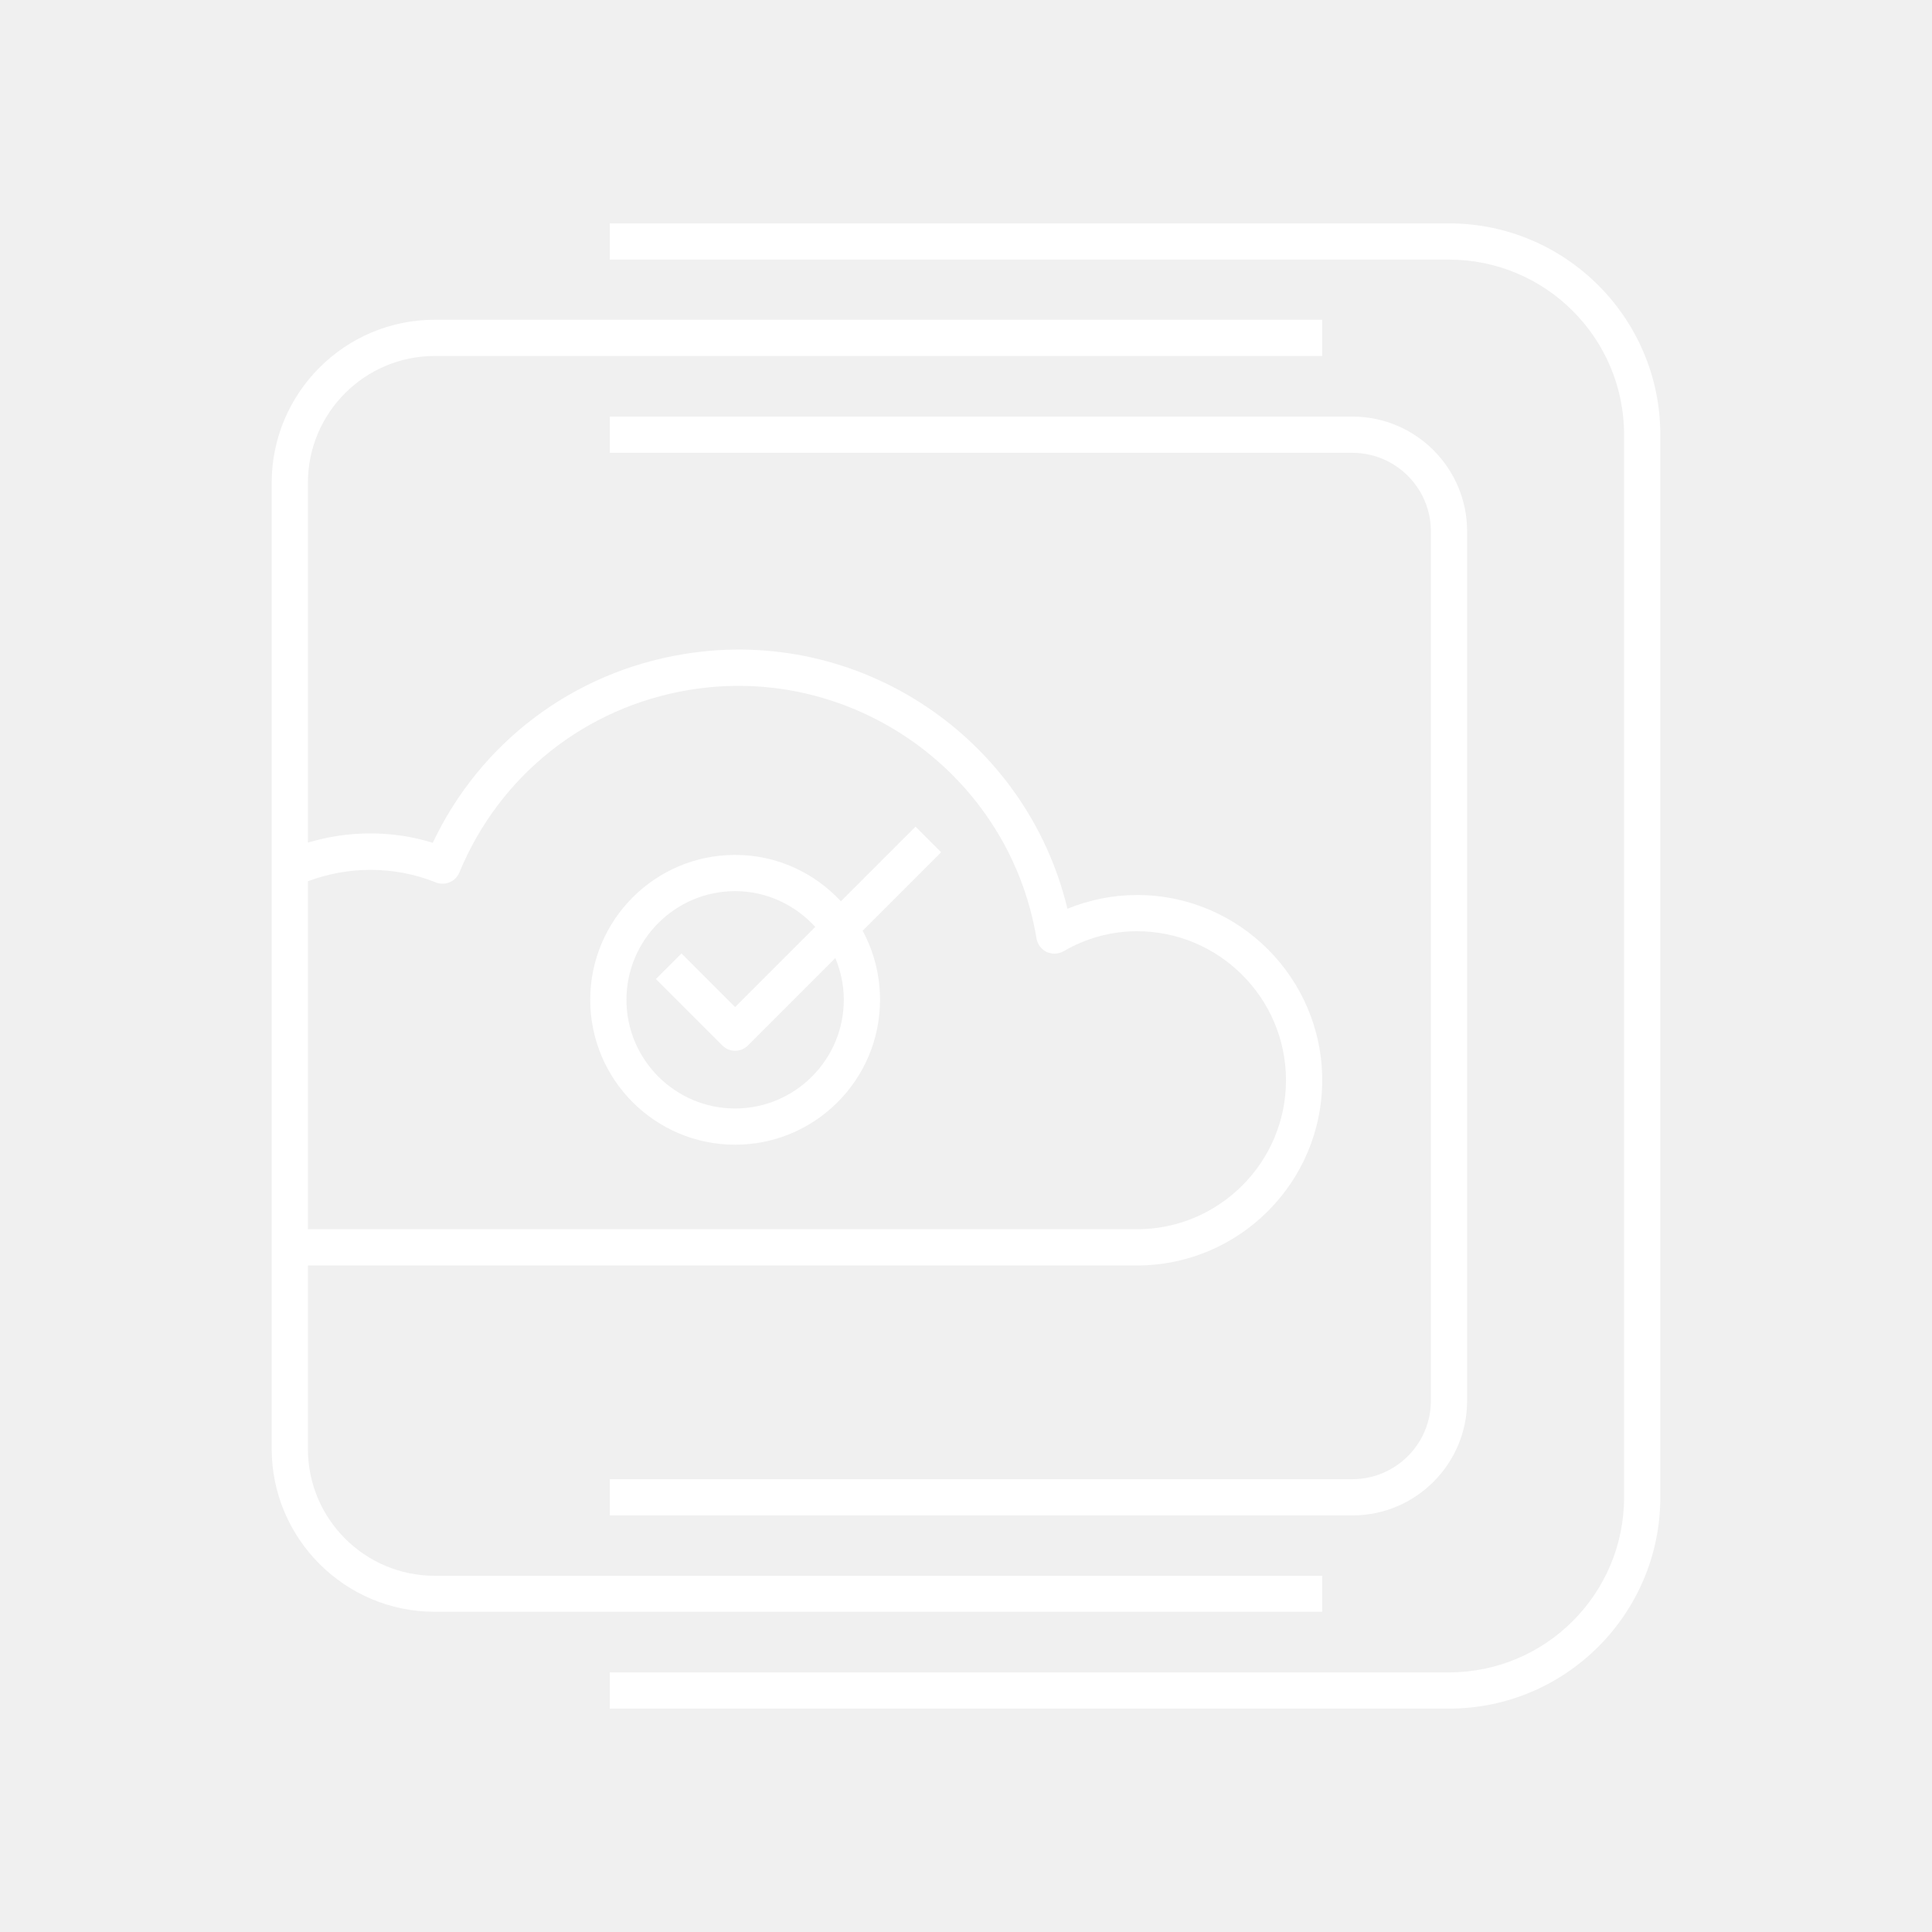
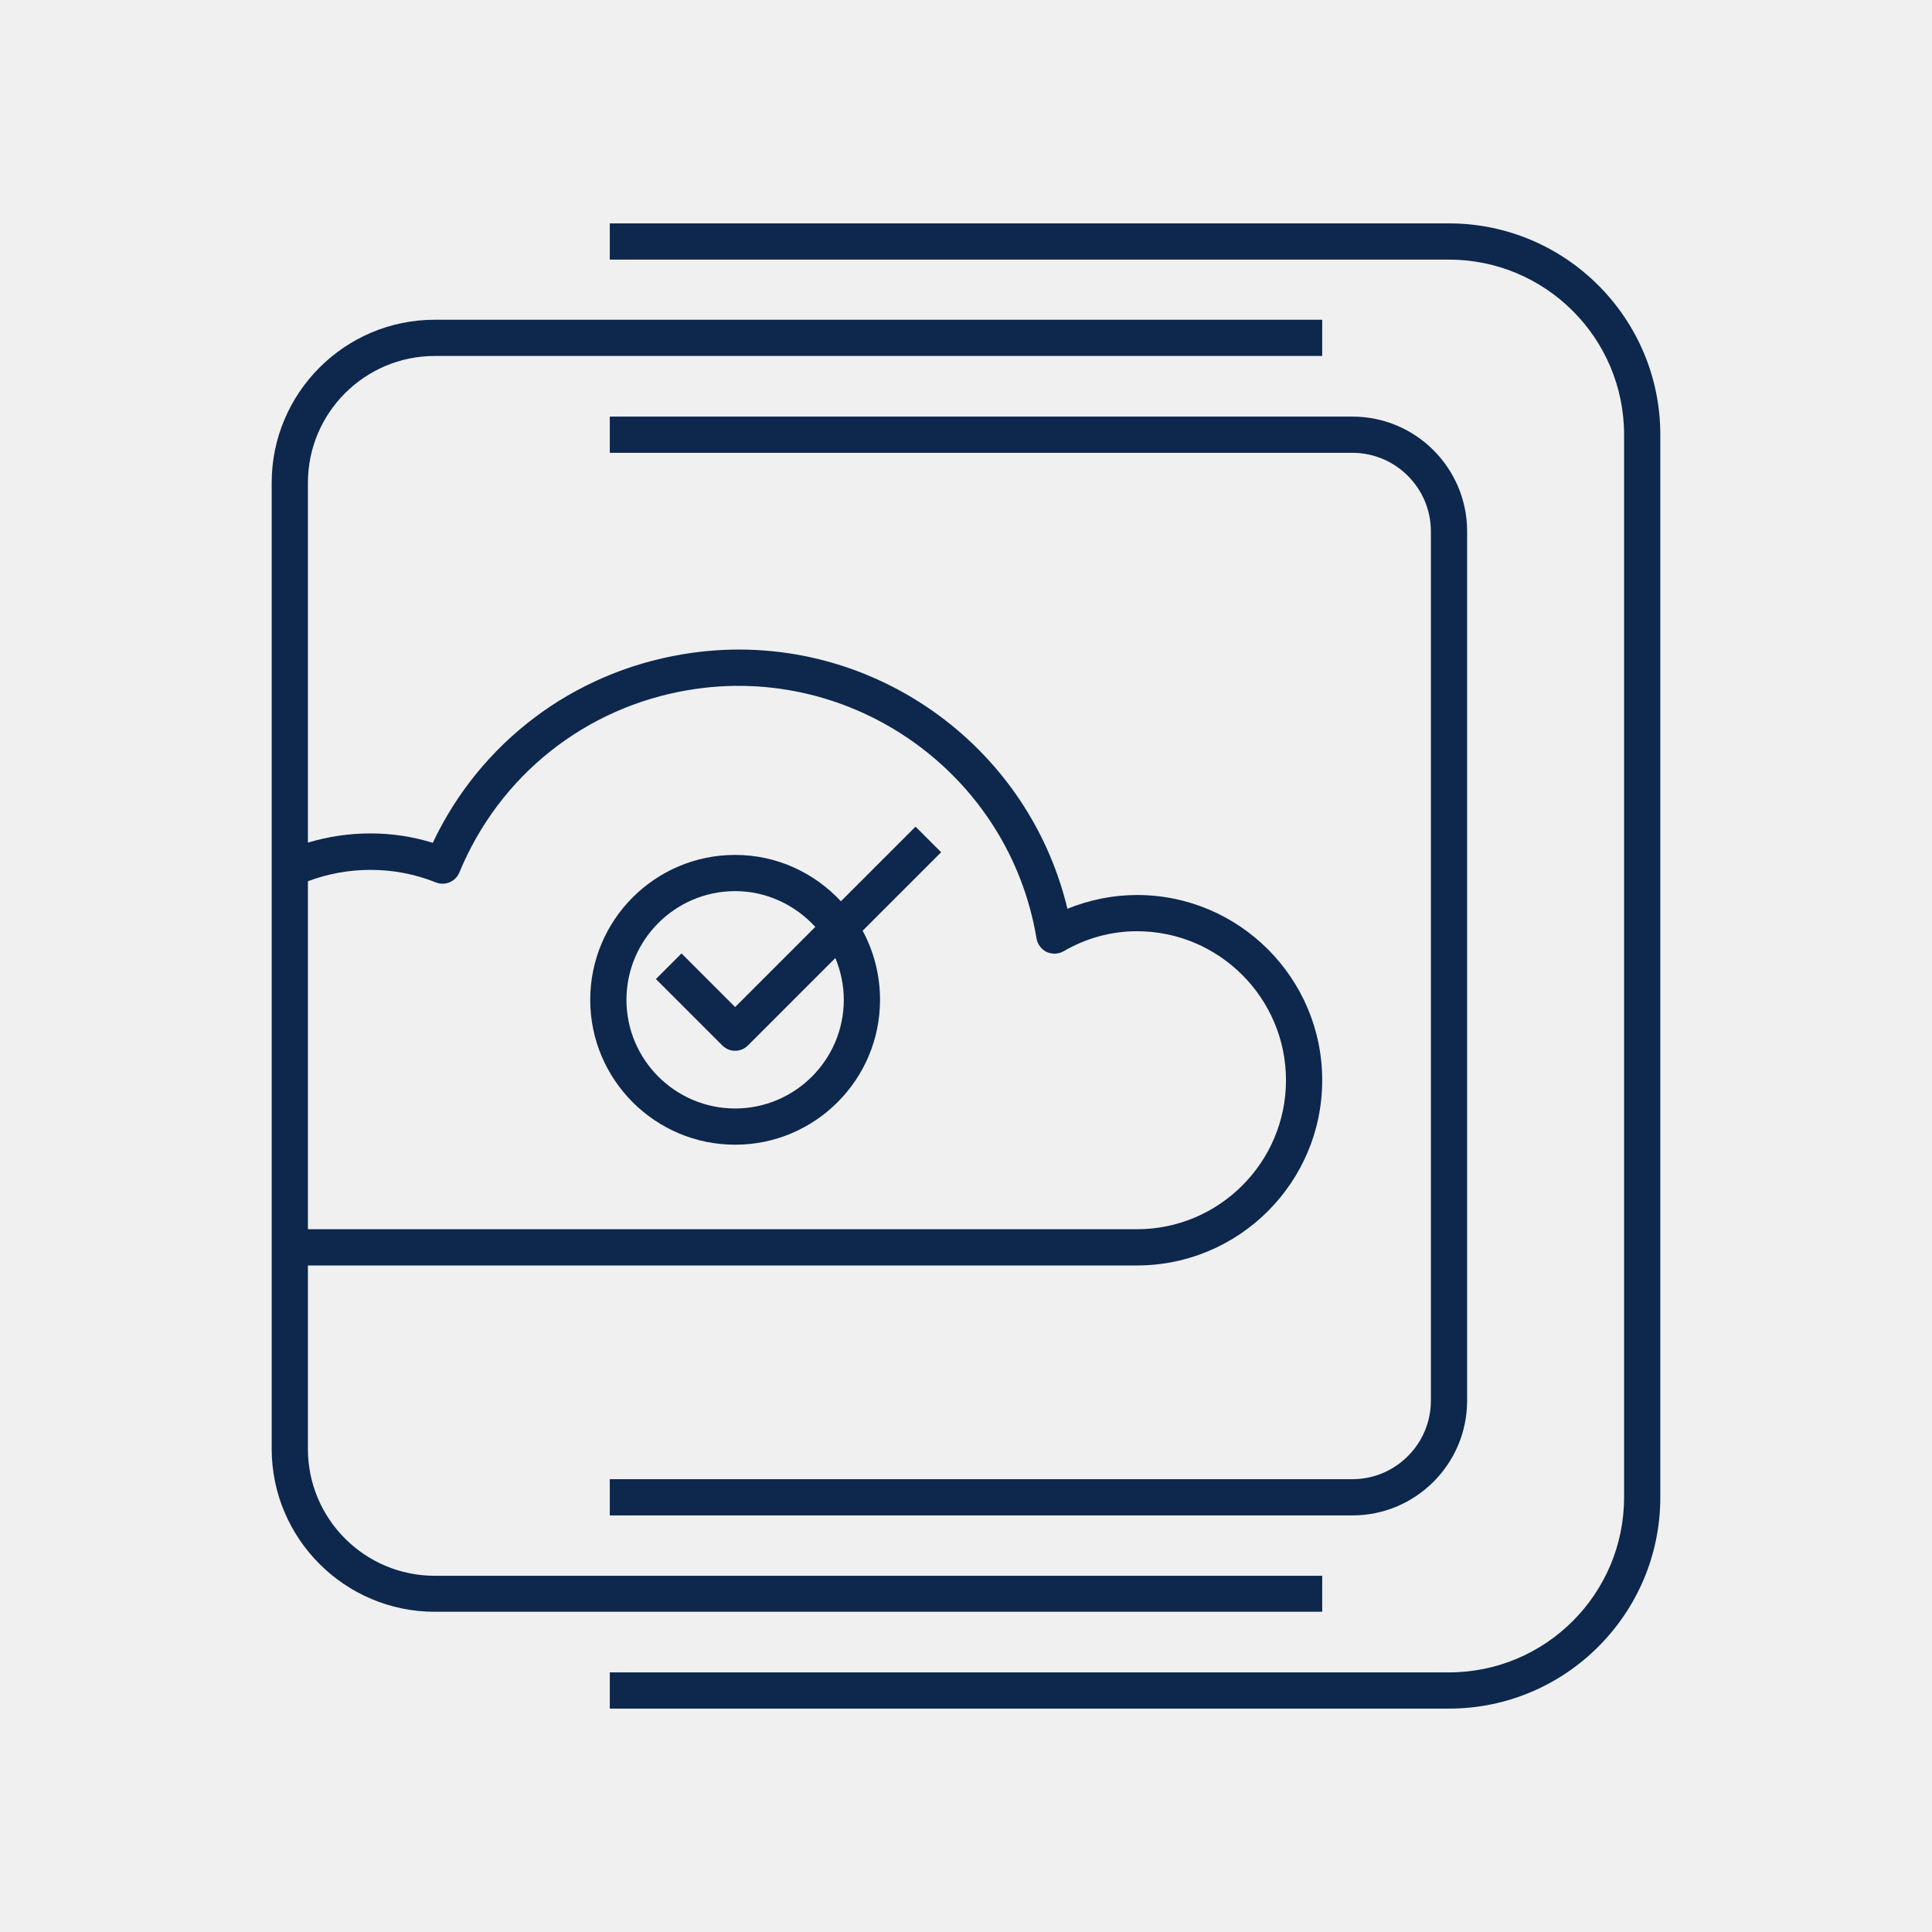
<svg xmlns="http://www.w3.org/2000/svg" viewBox="0 0 80 80" id="icons" overflow="hidden">
  <style>
.MsftOfcThm_Background1_Fill_v2 {
-  fill:#FFFFFF; 
+  fill:#0D274D; 
}
</style>
  <defs />
-   <path d="M30.44 47.4C33.75 47.4 36.44 44.71 36.44 41.4 36.44 40.37 36.18 39.39 35.72 38.54L38.97 35.29 37.91 34.23 34.82 37.32C33.72 36.14 32.17 35.4 30.44 35.4 27.13 35.4 24.44 38.09 24.44 41.4 24.44 44.71 27.13 47.4 30.44 47.4ZM30.44 36.9C31.76 36.9 32.93 37.48 33.76 38.38L30.44 41.7 28.22 39.48 27.16 40.54 29.91 43.29C30.06 43.44 30.25 43.51 30.44 43.51 30.63 43.51 30.82 43.44 30.97 43.29L34.59 39.67C34.81 40.2 34.94 40.79 34.94 41.4 34.94 43.88 32.92 45.9 30.44 45.9 27.96 45.9 25.94 43.88 25.94 41.4 25.94 38.92 27.96 36.9 30.44 36.9Z" class="MsftOfcThm_Background1_Fill_v2" stroke="none" stroke-width="0" stroke-linecap="butt" stroke-linejoin="miter" stroke-miterlimit="4" stroke-opacity="1" fill="#FFFFFF" fill-opacity="1" />
-   <path d="M60 9.25 25.25 9.25 25.25 10.75 60 10.75C64 10.75 67.25 14 67.25 18L67.25 62C67.25 66 64 69.25 60 69.25L25.25 69.25 25.25 70.75 60 70.75C64.83 70.75 68.75 66.82 68.75 62L68.75 18C68.75 13.18 64.83 9.25 60 9.25Z" class="MsftOfcThm_Background1_Fill_v2" stroke="none" stroke-width="0" stroke-linecap="butt" stroke-linejoin="miter" stroke-miterlimit="4" stroke-opacity="1" fill="#FFFFFF" fill-opacity="1" />
-   <path d="M54.75 65.25 18 65.25C15.11 65.25 12.75 62.9 12.75 60L12.75 52.4 47.08 52.4C51.31 52.4 54.75 48.96 54.75 44.73 54.75 40.5 51.31 37.06 47.08 37.06 46.09 37.06 45.11 37.26 44.2 37.63 42.5 30.55 35.58 25.87 28.28 27.09 23.71 27.85 19.88 30.75 17.92 34.9 17.09 34.64 16.22 34.51 15.34 34.51L15.34 34.51C14.45 34.51 13.59 34.64 12.75 34.89L12.75 19.99C12.75 17.09 15.11 14.74 18 14.74L54.75 14.74 54.75 13.24 18 13.24C14.28 13.24 11.25 16.27 11.25 19.99L11.25 59.99C11.25 63.71 14.28 66.74 18 66.74L54.75 66.74 54.75 65.24ZM15.34 36.02 15.34 36.02C16.27 36.02 17.18 36.19 18.05 36.54 18.43 36.69 18.86 36.51 19.02 36.13 20.68 32.11 24.24 29.28 28.53 28.57 35.32 27.44 41.79 32.06 42.92 38.86 42.96 39.1 43.12 39.31 43.34 39.42 43.57 39.52 43.83 39.51 44.04 39.39 44.96 38.85 46.01 38.56 47.08 38.56 50.48 38.56 53.25 41.33 53.25 44.73 53.25 48.13 50.48 50.9 47.08 50.9L12.75 50.9 12.75 36.49C13.58 36.18 14.44 36.02 15.34 36.02Z" class="MsftOfcThm_Background1_Fill_v2" stroke="none" stroke-width="0" stroke-linecap="butt" stroke-linejoin="miter" stroke-miterlimit="4" stroke-opacity="1" fill="#FFFFFF" fill-opacity="1" />
-   <path d="M56 61.25 25.25 61.25 25.25 62.75 56 62.75C58.62 62.75 60.75 60.62 60.75 58L60.75 22C60.75 19.38 58.62 17.25 56 17.25L25.25 17.25 25.25 18.75 56 18.75C57.79 18.75 59.25 20.21 59.25 22L59.25 58C59.25 59.79 57.79 61.25 56 61.25Z" class="MsftOfcThm_Background1_Fill_v2" stroke="none" stroke-width="0" stroke-linecap="butt" stroke-linejoin="miter" stroke-miterlimit="4" stroke-opacity="1" fill="#FFFFFF" fill-opacity="1" />
+   <path d="M30.44 47.4C33.75 47.4 36.44 44.71 36.44 41.4 36.44 40.37 36.18 39.39 35.72 38.54L38.97 35.29 37.91 34.23 34.82 37.32C33.72 36.14 32.17 35.4 30.44 35.4 27.13 35.4 24.44 38.09 24.44 41.4 24.44 44.71 27.13 47.4 30.44 47.4ZM30.44 36.9C31.76 36.9 32.93 37.48 33.76 38.38L30.44 41.7 28.22 39.48 27.16 40.54 29.91 43.29C30.06 43.44 30.25 43.51 30.44 43.51 30.63 43.51 30.82 43.44 30.97 43.29L34.59 39.67C34.81 40.2 34.94 40.79 34.94 41.4 34.94 43.88 32.92 45.9 30.44 45.9 27.96 45.9 25.94 43.88 25.94 41.4 25.94 38.92 27.96 36.9 30.44 36.9Z" class="MsftOfcThm_Background1_Fill_v2" stroke="none" stroke-width="0" stroke-linecap="butt" stroke-linejoin="miter" stroke-miterlimit="4" stroke-opacity="1" fill="#0D274D" fill-opacity="1" />
+   <path d="M60 9.25 25.25 9.25 25.25 10.75 60 10.75C64 10.75 67.25 14 67.25 18L67.25 62C67.25 66 64 69.25 60 69.25L25.25 69.25 25.25 70.75 60 70.75C64.83 70.75 68.75 66.82 68.75 62L68.75 18C68.75 13.18 64.83 9.25 60 9.25Z" class="MsftOfcThm_Background1_Fill_v2" stroke="none" stroke-width="0" stroke-linecap="butt" stroke-linejoin="miter" stroke-miterlimit="4" stroke-opacity="1" fill="#0D274D" fill-opacity="1" />
+   <path d="M54.75 65.25 18 65.25C15.11 65.25 12.75 62.9 12.75 60L12.75 52.4 47.08 52.4C51.31 52.4 54.75 48.96 54.75 44.73 54.75 40.5 51.31 37.06 47.08 37.06 46.09 37.06 45.11 37.26 44.2 37.63 42.5 30.55 35.58 25.87 28.28 27.09 23.71 27.85 19.88 30.75 17.92 34.9 17.09 34.64 16.22 34.51 15.34 34.51L15.34 34.51C14.45 34.51 13.59 34.64 12.75 34.89L12.75 19.99C12.75 17.09 15.11 14.74 18 14.74L54.75 14.74 54.75 13.24 18 13.24C14.28 13.24 11.25 16.27 11.25 19.99L11.25 59.99C11.25 63.71 14.28 66.74 18 66.74L54.75 66.74 54.75 65.24ZM15.34 36.02 15.34 36.02C16.27 36.02 17.18 36.19 18.05 36.54 18.43 36.69 18.86 36.51 19.02 36.13 20.68 32.11 24.24 29.28 28.53 28.57 35.32 27.44 41.79 32.06 42.92 38.86 42.96 39.1 43.12 39.31 43.34 39.42 43.57 39.52 43.83 39.51 44.04 39.39 44.96 38.85 46.01 38.56 47.08 38.56 50.48 38.56 53.25 41.33 53.25 44.73 53.25 48.13 50.48 50.9 47.08 50.9L12.75 50.9 12.75 36.49C13.58 36.18 14.44 36.02 15.34 36.02Z" class="MsftOfcThm_Background1_Fill_v2" stroke="none" stroke-width="0" stroke-linecap="butt" stroke-linejoin="miter" stroke-miterlimit="4" stroke-opacity="1" fill="#0D274D" fill-opacity="1" />
+   <path d="M56 61.25 25.25 61.25 25.25 62.75 56 62.75C58.62 62.75 60.75 60.62 60.75 58L60.75 22C60.75 19.38 58.62 17.25 56 17.25L25.25 17.25 25.25 18.75 56 18.75C57.79 18.75 59.25 20.21 59.25 22L59.25 58C59.25 59.79 57.79 61.25 56 61.25Z" class="MsftOfcThm_Background1_Fill_v2" stroke="none" stroke-width="0" stroke-linecap="butt" stroke-linejoin="miter" stroke-miterlimit="4" stroke-opacity="1" fill="#0D274D" fill-opacity="1" />
</svg>
